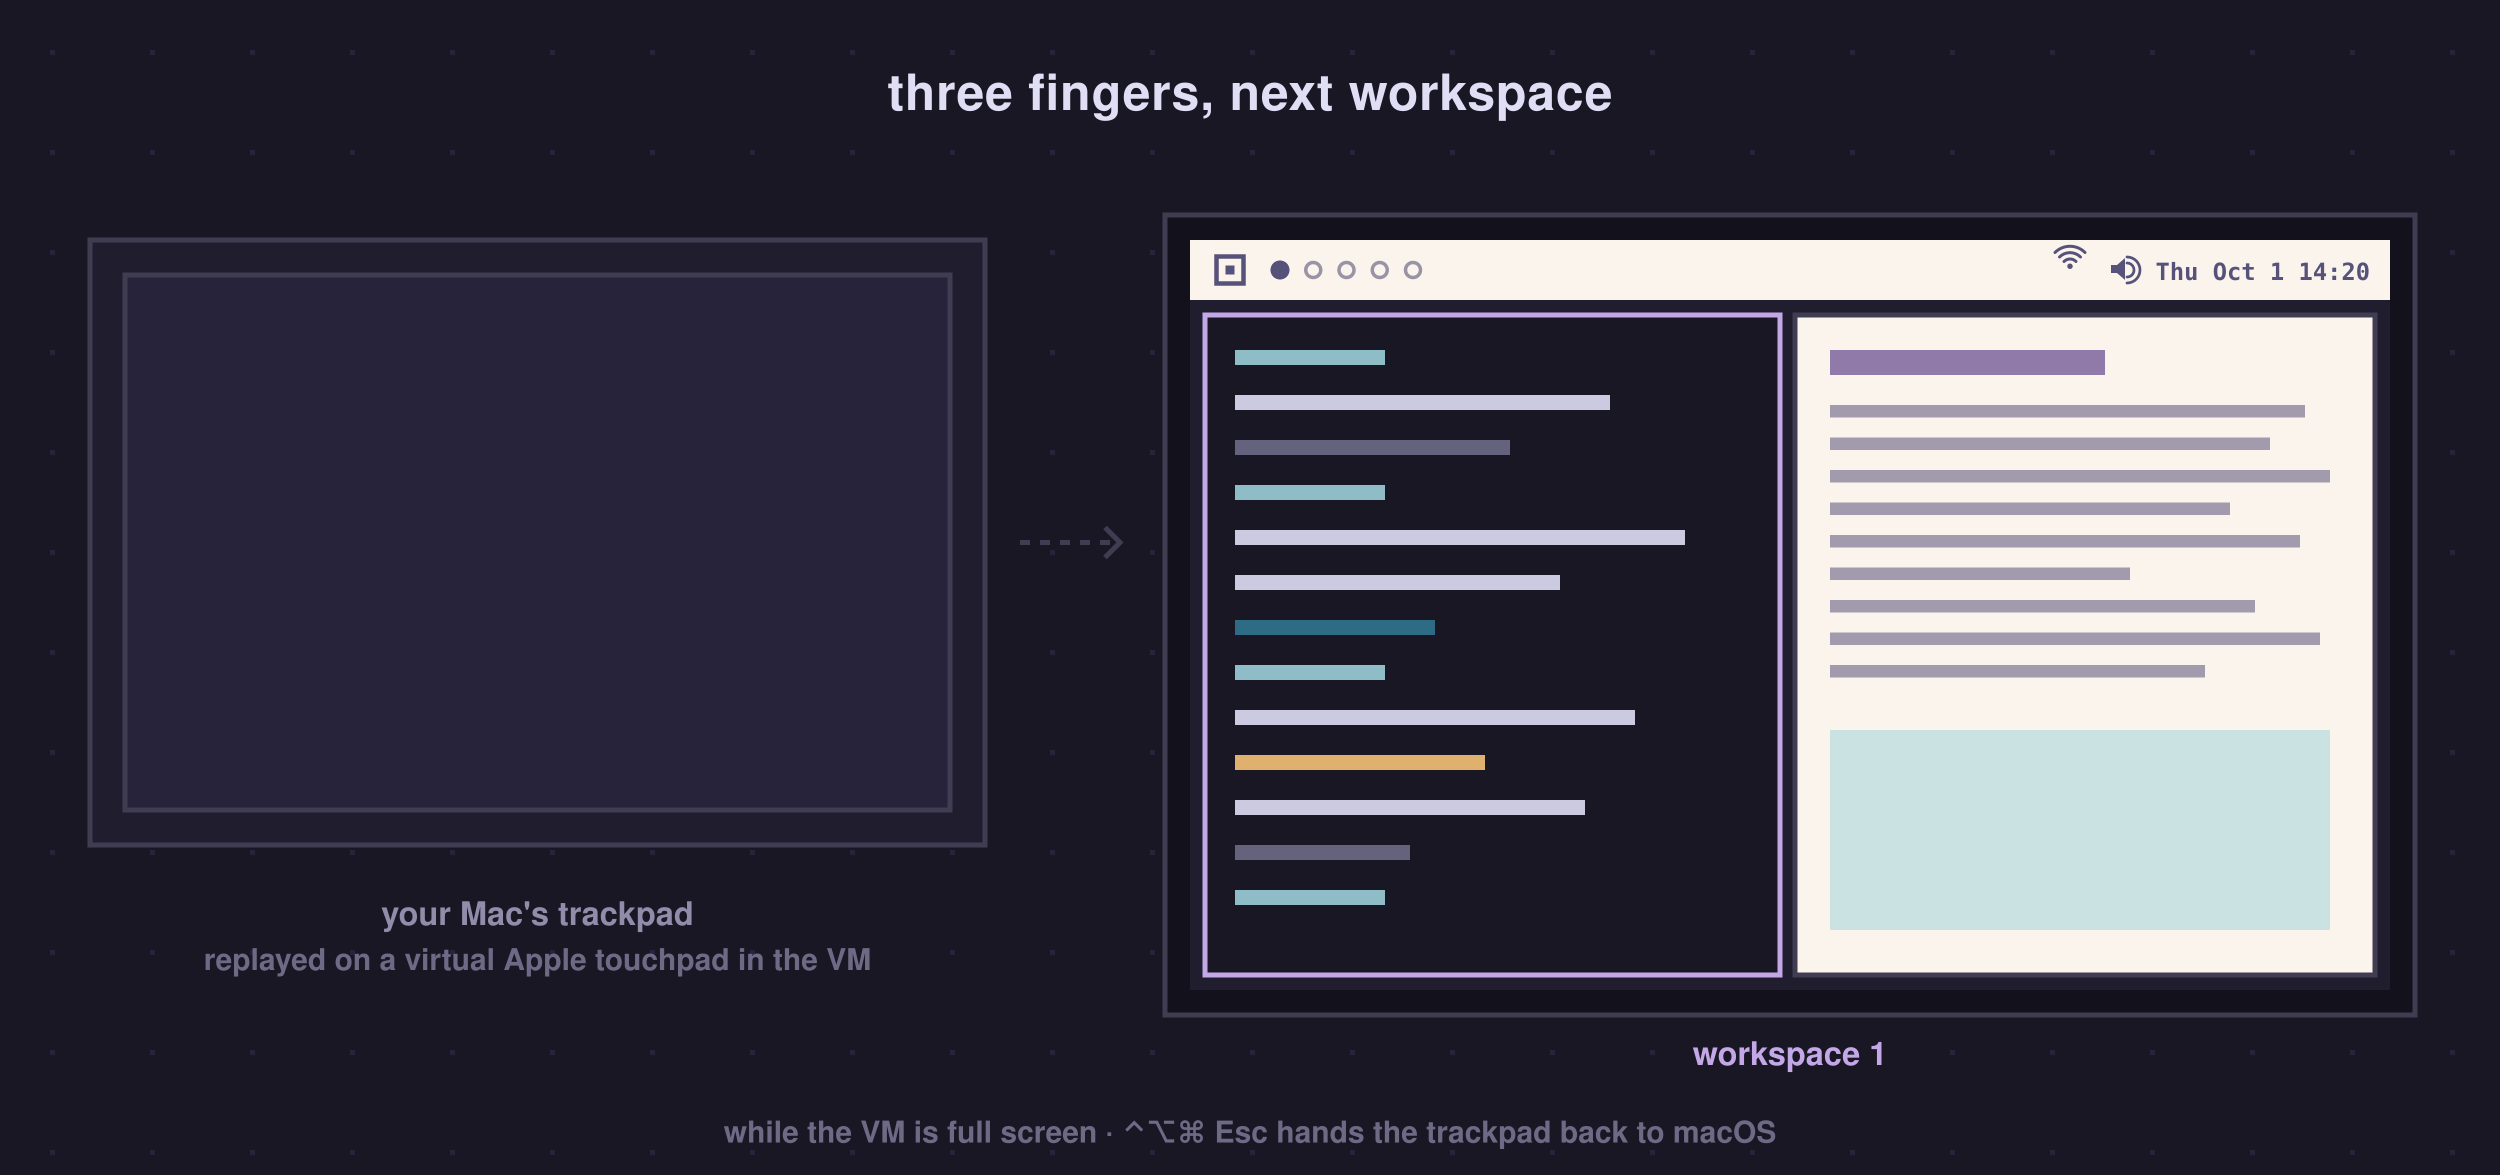
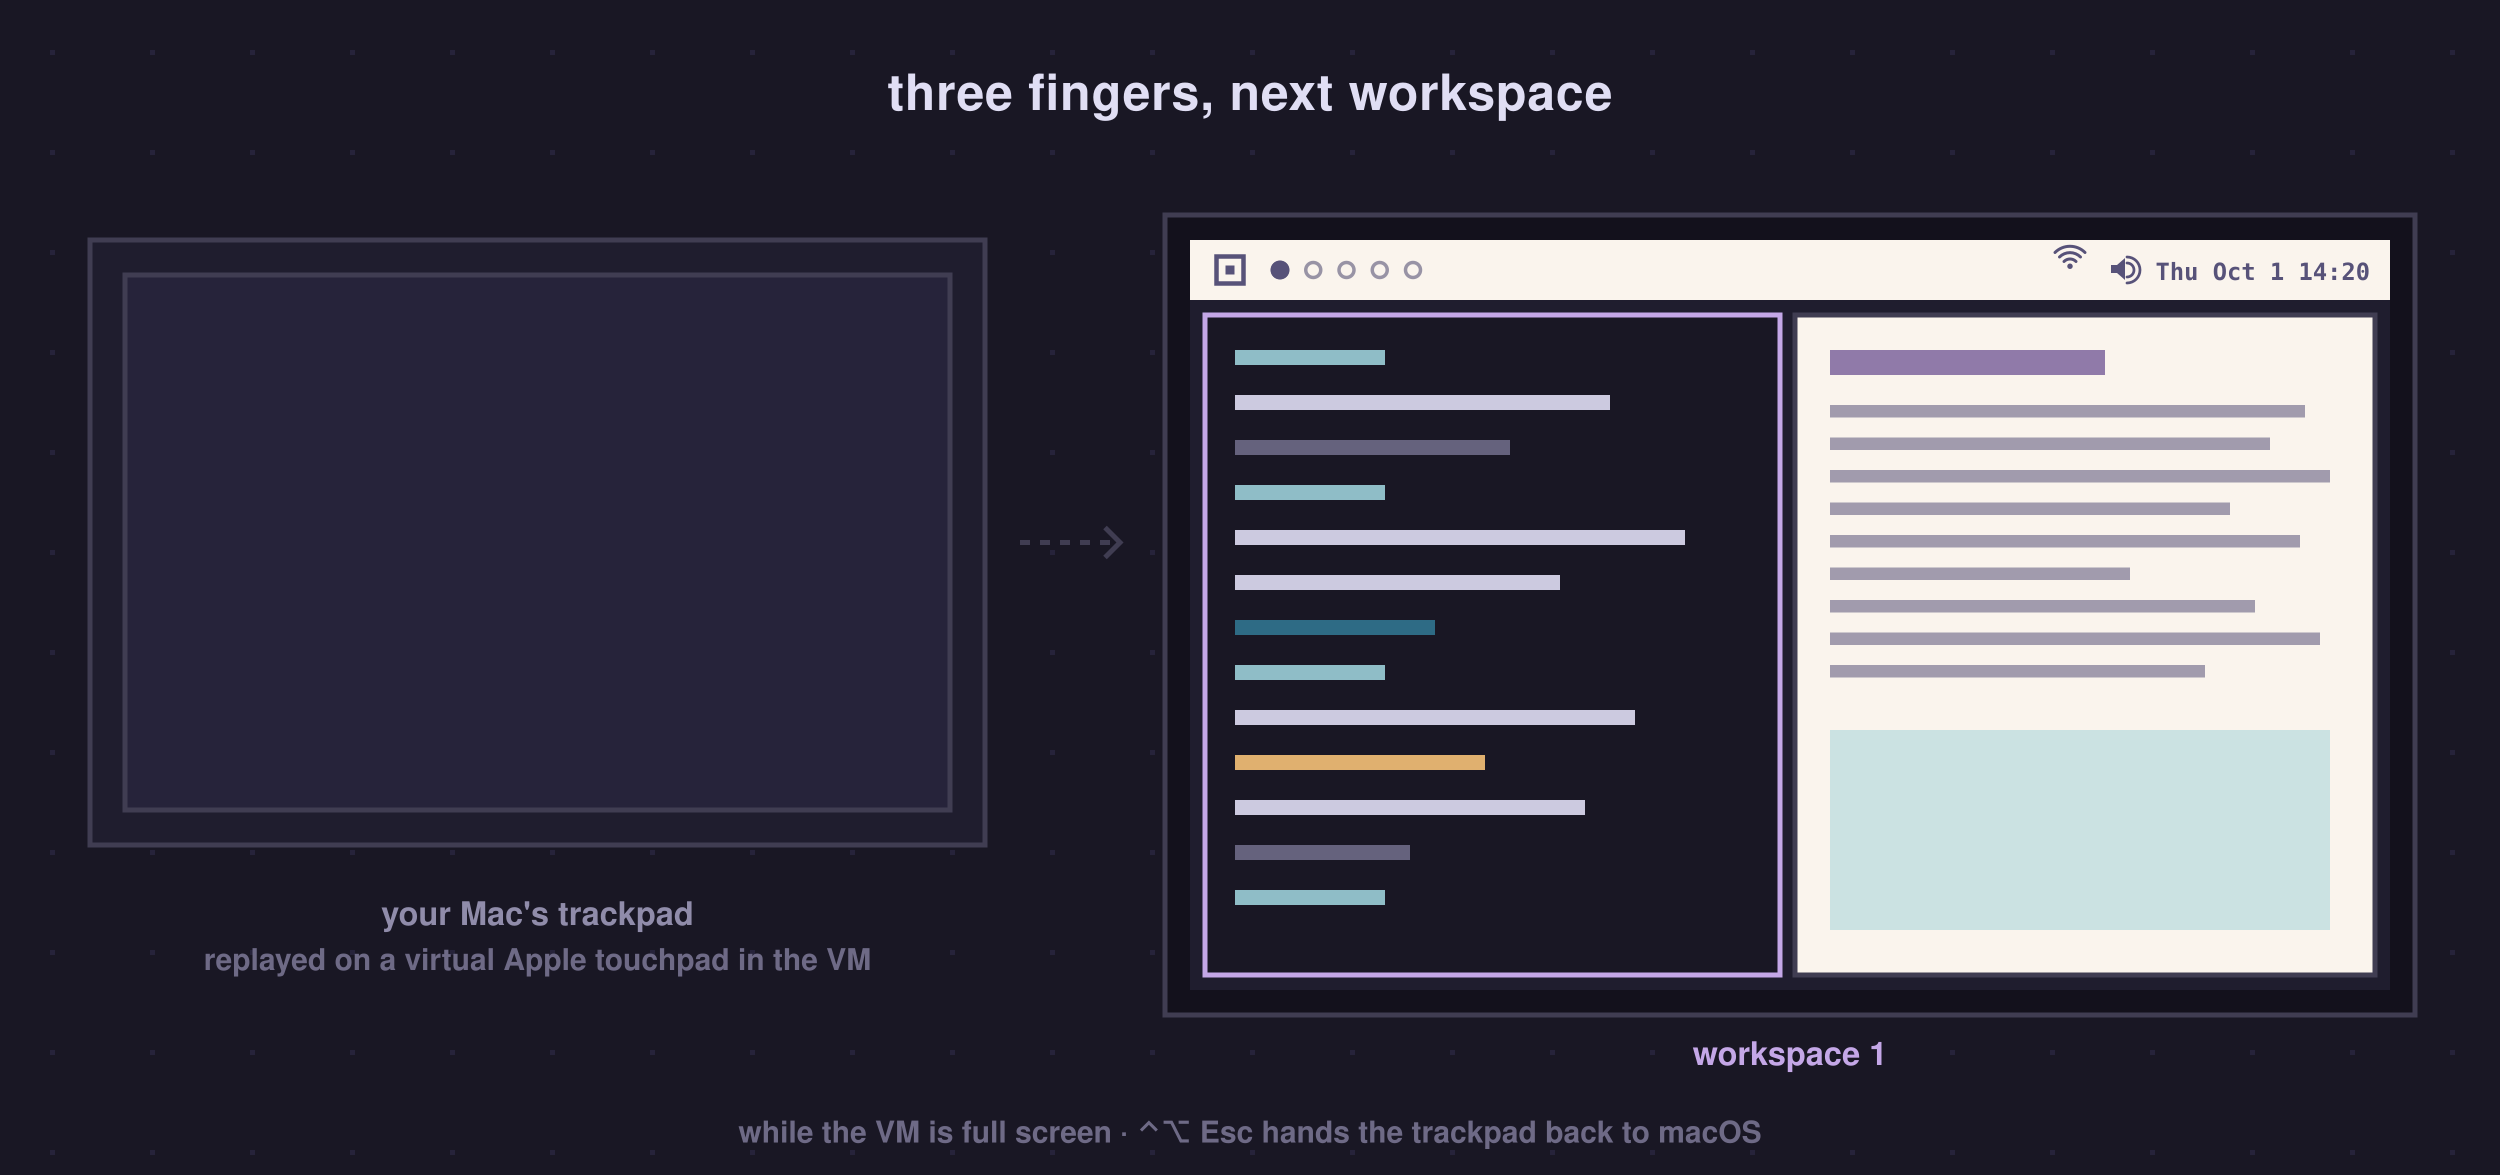
<svg xmlns="http://www.w3.org/2000/svg" viewBox="0 0 1000 470" width="1000" height="470" role="img" aria-labelledby="t d">
  <defs>
    <pattern id="dots" width="40" height="40" patternUnits="userSpaceOnUse">
      <rect x="20" y="20" width="2" height="2" fill="#26233a" />
    </pattern>
  </defs>
  <rect width="1000" height="470" fill="#191724" />
  <rect width="1000" height="470" fill="url(#dots)" />
  <g opacity="1">
    <animate attributeName="opacity" dur="14s" repeatCount="indefinite" keyTimes="0;0.329;0.35;1" values="1;1;0;0" />
    <text x="500" y="44" font-family="-apple-system, BlinkMacSystemFont, 'Segoe UI', Helvetica, Arial, sans-serif" font-size="20" font-weight="600" fill="#e0def4" text-anchor="middle" letter-spacing="0.3">three fingers, next workspace</text>
  </g>
  <g opacity="0">
    <animate attributeName="opacity" dur="14s" repeatCount="indefinite" keyTimes="0;0.329;0.35;0.671;0.693;1" values="0;0;1;1;0;0" />
    <text x="500" y="44" font-family="-apple-system, BlinkMacSystemFont, 'Segoe UI', Helvetica, Arial, sans-serif" font-size="20" font-weight="600" fill="#e0def4" text-anchor="middle" letter-spacing="0.3">pinch to zoom</text>
  </g>
  <g opacity="0">
    <animate attributeName="opacity" dur="14s" repeatCount="indefinite" keyTimes="0;0.671;0.693;0.979;1" values="0;0;1;1;0" />
    <text x="500" y="44" font-family="-apple-system, BlinkMacSystemFont, 'Segoe UI', Helvetica, Arial, sans-serif" font-size="20" font-weight="600" fill="#e0def4" text-anchor="middle" letter-spacing="0.3">four fingers work too</text>
  </g>
  <rect x="36" y="96" width="358" height="242" fill="#1f1d2e" stroke="#403d52" stroke-width="2" />
  <rect x="50" y="110" width="330" height="214" fill="#26233a" stroke="#403d52" stroke-width="2" />
  <text x="215.0" y="370" font-family="-apple-system, BlinkMacSystemFont, 'Segoe UI', Helvetica, Arial, sans-serif" font-size="13" font-weight="600" fill="#908caa" text-anchor="middle">your Mac's trackpad</text>
  <text x="215.0" y="388" font-family="-apple-system, BlinkMacSystemFont, 'Segoe UI', Helvetica, Arial, sans-serif" font-size="12" font-weight="600" fill="#6e6a86" text-anchor="middle">replayed on a virtual Apple touchpad in the VM</text>
  <g opacity="0">
    <animate attributeName="opacity" dur="14s" repeatCount="indefinite" keyTimes="0;0.043;0.054;0.139;0.15;1" values="0;0;1;1;0;0" />
    <g>
      <animateTransform attributeName="transform" type="translate" dur="14s" repeatCount="indefinite" keyTimes="0;0.071;0.129;1" values="0 0;0 0;-150 0;-150 0" calcMode="spline" keySplines="0.42 0 0.58 1;0.42 0 0.58 1;0.42 0 0.58 1" />
      <circle cx="260.0" cy="229.0" r="17" fill="#e0def4" opacity="0.12" />
      <circle cx="260.0" cy="229.0" r="11" fill="#e0def4" opacity="0.88" />
      <circle cx="290.0" cy="213.0" r="17" fill="#e0def4" opacity="0.12" />
      <circle cx="290.0" cy="213.0" r="11" fill="#e0def4" opacity="0.88" />
      <circle cx="320.0" cy="231.0" r="17" fill="#e0def4" opacity="0.12" />
      <circle cx="320.0" cy="231.0" r="11" fill="#e0def4" opacity="0.88" />
    </g>
  </g>
  <g opacity="0">
    <animate attributeName="opacity" dur="14s" repeatCount="indefinite" keyTimes="0;0.164;0.175;0.261;0.271;1" values="0;0;1;1;0;0" />
    <g>
      <animateTransform attributeName="transform" type="translate" dur="14s" repeatCount="indefinite" keyTimes="0;0.193;0.25;1" values="0 0;0 0;-150 0;-150 0" calcMode="spline" keySplines="0.42 0 0.58 1;0.42 0 0.58 1;0.42 0 0.58 1" />
      <circle cx="260.0" cy="229.0" r="17" fill="#e0def4" opacity="0.12" />
      <circle cx="260.0" cy="229.0" r="11" fill="#e0def4" opacity="0.88" />
      <circle cx="290.0" cy="213.0" r="17" fill="#e0def4" opacity="0.12" />
      <circle cx="290.0" cy="213.0" r="11" fill="#e0def4" opacity="0.88" />
      <circle cx="320.0" cy="231.0" r="17" fill="#e0def4" opacity="0.12" />
      <circle cx="320.0" cy="231.0" r="11" fill="#e0def4" opacity="0.88" />
    </g>
  </g>
  <g opacity="0">
    <animate attributeName="opacity" dur="14s" repeatCount="indefinite" keyTimes="0;0.7;0.711;0.796;0.807;1" values="0;0;1;1;0;0" />
    <g>
      <animateTransform attributeName="transform" type="translate" dur="14s" repeatCount="indefinite" keyTimes="0;0.729;0.786;1" values="0 0;0 0;150 0;150 0" calcMode="spline" keySplines="0.42 0 0.58 1;0.42 0 0.58 1;0.42 0 0.58 1" />
      <circle cx="108.0" cy="227.0" r="17" fill="#e0def4" opacity="0.12" />
      <circle cx="108.0" cy="227.0" r="11" fill="#e0def4" opacity="0.88" />
      <circle cx="140.0" cy="211.0" r="17" fill="#e0def4" opacity="0.12" />
      <circle cx="140.0" cy="211.0" r="11" fill="#e0def4" opacity="0.88" />
      <circle cx="172.0" cy="225.0" r="17" fill="#e0def4" opacity="0.12" />
      <circle cx="172.0" cy="225.0" r="11" fill="#e0def4" opacity="0.88" />
      <circle cx="202.0" cy="243.0" r="17" fill="#e0def4" opacity="0.12" />
      <circle cx="202.0" cy="243.0" r="11" fill="#e0def4" opacity="0.88" />
    </g>
  </g>
  <g opacity="0">
    <animate attributeName="opacity" dur="14s" repeatCount="indefinite" keyTimes="0;0.814;0.825;0.911;0.921;1" values="0;0;1;1;0;0" />
    <g>
      <animateTransform attributeName="transform" type="translate" dur="14s" repeatCount="indefinite" keyTimes="0;0.843;0.9;1" values="0 0;0 0;150 0;150 0" calcMode="spline" keySplines="0.42 0 0.58 1;0.42 0 0.58 1;0.42 0 0.58 1" />
      <circle cx="108.0" cy="227.0" r="17" fill="#e0def4" opacity="0.12" />
      <circle cx="108.0" cy="227.0" r="11" fill="#e0def4" opacity="0.88" />
      <circle cx="140.0" cy="211.0" r="17" fill="#e0def4" opacity="0.12" />
      <circle cx="140.0" cy="211.0" r="11" fill="#e0def4" opacity="0.88" />
      <circle cx="172.0" cy="225.0" r="17" fill="#e0def4" opacity="0.12" />
      <circle cx="172.0" cy="225.0" r="11" fill="#e0def4" opacity="0.88" />
      <circle cx="202.0" cy="243.0" r="17" fill="#e0def4" opacity="0.12" />
      <circle cx="202.0" cy="243.0" r="11" fill="#e0def4" opacity="0.88" />
    </g>
  </g>
  <g opacity="0">
    <animate attributeName="opacity" dur="14s" repeatCount="indefinite" keyTimes="0;0.35;0.361;0.625;0.636;1" values="0;0;1;1;0;0" />
    <g>
      <animateTransform attributeName="transform" type="translate" dur="14s" repeatCount="indefinite" keyTimes="0;0.379;0.45;0.543;0.614;1" values="0 0;0 0;-46 30;-46 30;0 0;0 0" calcMode="spline" keySplines="0.42 0 0.58 1;0.42 0 0.58 1;0.42 0 0.58 1;0.42 0 0.58 1;0.42 0 0.58 1" />
      <circle cx="199.0" cy="213.0" r="17" fill="#e0def4" opacity="0.12" />
      <circle cx="199.0" cy="213.0" r="11" fill="#e0def4" opacity="0.88" />
    </g>
    <g>
      <animateTransform attributeName="transform" type="translate" dur="14s" repeatCount="indefinite" keyTimes="0;0.379;0.45;0.543;0.614;1" values="0 0;0 0;46 -30;46 -30;0 0;0 0" calcMode="spline" keySplines="0.42 0 0.58 1;0.42 0 0.58 1;0.42 0 0.58 1;0.42 0 0.58 1;0.42 0 0.58 1" />
      <circle cx="231.0" cy="221.0" r="17" fill="#e0def4" opacity="0.12" />
      <circle cx="231.0" cy="221.0" r="11" fill="#e0def4" opacity="0.88" />
    </g>
  </g>
  <g opacity="0">
    <animate attributeName="opacity" dur="14s" repeatCount="indefinite" keyTimes="0;0.05;0.064;0.264;0.279;1" values="0;0;1;1;0;0" />
    <path d="M285.0 279.0H145.0m10 -7l-10 7l10 7" fill="none" stroke="#9ccfd8" stroke-width="2.5" />
  </g>
  <g opacity="0">
    <animate attributeName="opacity" dur="14s" repeatCount="indefinite" keyTimes="0;0.707;0.721;0.914;0.929;1" values="0;0;1;1;0;0" />
    <path d="M145.0 279.0H285.0m-10 -7l10 7l-10 7" fill="none" stroke="#9ccfd8" stroke-width="2.5" />
  </g>
  <path d="M408 217.0h40" stroke="#403d52" stroke-width="2" stroke-dasharray="4 4" />
  <path d="M442 211.0l6 6l-6 6" fill="none" stroke="#403d52" stroke-width="2" />
  <rect x="466" y="86" width="500" height="320" fill="#13111c" stroke="#403d52" stroke-width="2" />
  <defs>
    <clipPath id="scr">
      <rect x="476" y="96" width="480" height="300" />
    </clipPath>
    <clipPath id="page">
      <rect x="483" y="151" width="466" height="238" />
    </clipPath>
  </defs>
  <g clip-path="url(#scr)">
    <rect x="476" y="96" width="480" height="300" fill="#1f1d2e" />
    <g>
      <animateTransform attributeName="transform" type="translate" dur="14s" repeatCount="indefinite" keyTimes="0;0.079;0.136;0.2;0.257;0.736;0.793;0.85;0.907;1" values="0 0;0 0;-480 0;-480 0;-960 0;-960 0;-480 0;-480 0;0 0;0 0" calcMode="spline" keySplines="0.42 0 0.58 1;0.42 0 0.58 1;0.42 0 0.58 1;0.42 0 0.58 1;0.42 0 0.58 1;0.42 0 0.58 1;0.42 0 0.58 1;0.42 0 0.58 1;0.42 0 0.58 1" />
      <rect x="482" y="126" width="230" height="264" fill="#191724" stroke="#c4a7e7" stroke-width="2" />
      <rect x="494" y="140" width="60" height="6" fill="#9ccfd8" opacity="0.9" />
      <rect x="494" y="158" width="150" height="6" fill="#e0def4" opacity="0.9" />
      <rect x="494" y="176" width="110" height="6" fill="#6e6a86" opacity="0.9" />
      <rect x="494" y="194" width="60" height="6" fill="#9ccfd8" opacity="0.9" />
      <rect x="494" y="212" width="180" height="6" fill="#e0def4" opacity="0.9" />
      <rect x="494" y="230" width="130" height="6" fill="#e0def4" opacity="0.9" />
      <rect x="494" y="248" width="80" height="6" fill="#31748f" opacity="0.9" />
      <rect x="494" y="266" width="60" height="6" fill="#9ccfd8" opacity="0.9" />
      <rect x="494" y="284" width="160" height="6" fill="#e0def4" opacity="0.9" />
      <rect x="494" y="302" width="100" height="6" fill="#f6c177" opacity="0.9" />
      <rect x="494" y="320" width="140" height="6" fill="#e0def4" opacity="0.9" />
      <rect x="494" y="338" width="70" height="6" fill="#6e6a86" opacity="0.9" />
      <rect x="494" y="356" width="60" height="6" fill="#9ccfd8" opacity="0.9" />
      <rect x="718" y="126" width="232" height="264" fill="#faf4ed" stroke="#403d52" stroke-width="2" />
      <rect x="732" y="140" width="110" height="10" fill="#907aa9" />
      <rect x="732" y="162" width="190" height="5" fill="#575279" opacity="0.55" />
      <rect x="732" y="175" width="176" height="5" fill="#575279" opacity="0.55" />
      <rect x="732" y="188" width="200" height="5" fill="#575279" opacity="0.55" />
      <rect x="732" y="201" width="160" height="5" fill="#575279" opacity="0.55" />
      <rect x="732" y="214" width="188" height="5" fill="#575279" opacity="0.55" />
      <rect x="732" y="227" width="120" height="5" fill="#575279" opacity="0.55" />
      <rect x="732" y="240" width="170" height="5" fill="#575279" opacity="0.55" />
      <rect x="732" y="253" width="196" height="5" fill="#575279" opacity="0.55" />
      <rect x="732" y="266" width="150" height="5" fill="#575279" opacity="0.55" />
      <rect x="732" y="292" width="200" height="80" fill="#9ccfd8" opacity="0.5" />
      <rect x="962" y="126" width="468" height="128" fill="#191724" stroke="#c4a7e7" stroke-width="2" />
      <text x="974" y="146" font-family="ui-monospace, 'SF Mono', Menlo, monospace" font-size="11" fill="#9ccfd8">btop</text>
      <rect x="974" y="216" width="10" height="30" fill="#9ccfd8" opacity="0.8" />
      <rect x="990" y="194" width="10" height="52" fill="#c4a7e7" opacity="0.8" />
      <rect x="1006" y="206" width="10" height="40" fill="#31748f" opacity="0.8" />
      <rect x="1022" y="176" width="10" height="70" fill="#f6c177" opacity="0.8" />
      <rect x="1038" y="182" width="10" height="64" fill="#ebbcba" opacity="0.8" />
      <rect x="1054" y="222" width="10" height="24" fill="#9ccfd8" opacity="0.8" />
      <rect x="1070" y="166" width="10" height="80" fill="#c4a7e7" opacity="0.8" />
      <rect x="1086" y="154" width="10" height="92" fill="#31748f" opacity="0.8" />
      <rect x="1102" y="188" width="10" height="58" fill="#f6c177" opacity="0.8" />
      <rect x="1118" y="170" width="10" height="76" fill="#ebbcba" opacity="0.8" />
      <rect x="1134" y="202" width="10" height="44" fill="#9ccfd8" opacity="0.8" />
      <rect x="1150" y="158" width="10" height="88" fill="#c4a7e7" opacity="0.8" />
      <rect x="1166" y="186" width="10" height="60" fill="#31748f" opacity="0.8" />
      <rect x="1182" y="212" width="10" height="34" fill="#f6c177" opacity="0.8" />
      <rect x="1198" y="174" width="10" height="72" fill="#ebbcba" opacity="0.8" />
      <rect x="1214" y="196" width="10" height="50" fill="#9ccfd8" opacity="0.8" />
      <rect x="1230" y="180" width="10" height="66" fill="#c4a7e7" opacity="0.8" />
      <rect x="1246" y="208" width="10" height="38" fill="#31748f" opacity="0.8" />
      <rect x="1262" y="164" width="10" height="82" fill="#f6c177" opacity="0.8" />
      <rect x="1278" y="198" width="10" height="48" fill="#ebbcba" opacity="0.8" />
      <rect x="1294" y="156" width="10" height="90" fill="#9ccfd8" opacity="0.8" />
      <rect x="1310" y="190" width="10" height="56" fill="#c4a7e7" opacity="0.8" />
      <rect x="1326" y="216" width="10" height="30" fill="#31748f" opacity="0.8" />
      <rect x="1342" y="184" width="10" height="62" fill="#f6c177" opacity="0.8" />
      <rect x="1358" y="172" width="10" height="74" fill="#ebbcba" opacity="0.8" />
      <rect x="1374" y="204" width="10" height="42" fill="#9ccfd8" opacity="0.8" />
      <rect x="1390" y="160" width="10" height="86" fill="#c4a7e7" opacity="0.8" />
      <rect x="1406" y="192" width="10" height="54" fill="#31748f" opacity="0.8" />
      <rect x="962" y="260" width="230" height="130" fill="#faf4ed" stroke="#403d52" stroke-width="2" />
      <rect x="1198" y="260" width="232" height="130" fill="#191724" stroke="#403d52" stroke-width="2" />
      <rect x="974" y="276" width="180" height="5" fill="#575279" opacity="0.55" />
      <rect x="974" y="292" width="150" height="5" fill="#575279" opacity="0.55" />
      <rect x="974" y="308" width="196" height="5" fill="#575279" opacity="0.55" />
      <rect x="974" y="324" width="120" height="5" fill="#575279" opacity="0.55" />
      <rect x="974" y="340" width="170" height="5" fill="#575279" opacity="0.55" />
      <rect x="974" y="356" width="140" height="5" fill="#575279" opacity="0.55" />
      <rect x="1210" y="276" width="60" height="6" fill="#9ccfd8" opacity="0.9" />
      <rect x="1210" y="294" width="170" height="6" fill="#e0def4" opacity="0.9" />
      <rect x="1210" y="312" width="130" height="6" fill="#e0def4" opacity="0.9" />
      <rect x="1210" y="330" width="90" height="6" fill="#f6c177" opacity="0.9" />
      <rect x="1210" y="348" width="150" height="6" fill="#e0def4" opacity="0.9" />
      <rect x="1210" y="366" width="60" height="6" fill="#9ccfd8" opacity="0.9" />
      <g transform="translate(960 0)">
        <rect x="482" y="126" width="468" height="264" fill="#faf4ed" stroke="#c4a7e7" stroke-width="2" />
        <rect x="483" y="127" width="466" height="24" fill="#f2e9e1" />
        <rect x="496" y="133" width="260" height="12" fill="#fffaf3" stroke="#dfdad9" />
        <g clip-path="url(#page)">
          <g transform="translate(586 192)">
            <g>
              <animateTransform attributeName="transform" type="scale" dur="14s" repeatCount="indefinite" keyTimes="0;0.386;0.457;0.55;0.621;1" values="1;1;1.55;1.55;1;1" calcMode="spline" keySplines="0.42 0 0.58 1;0.42 0 0.58 1;0.42 0 0.58 1;0.42 0 0.58 1;0.42 0 0.58 1" />
              <g transform="translate(-586 -192)">
                <rect x="498" y="166" width="200" height="16" fill="#907aa9" />
                <rect x="498" y="194" width="420" height="5" fill="#575279" opacity="0.55" />
                <rect x="498" y="206" width="400" height="5" fill="#575279" opacity="0.55" />
                <rect x="498" y="218" width="430" height="5" fill="#575279" opacity="0.55" />
                <rect x="498" y="230" width="380" height="5" fill="#575279" opacity="0.55" />
                <rect x="498" y="252" width="136" height="88" fill="#f6c177" opacity="0.55" />
                <rect x="644" y="252" width="136" height="88" fill="#c4a7e7" opacity="0.5" />
                <rect x="790" y="252" width="136" height="88" fill="#9ccfd8" opacity="0.6" />
                <rect x="498" y="352" width="410" height="5" fill="#575279" opacity="0.55" />
                <rect x="498" y="364" width="390" height="5" fill="#575279" opacity="0.55" />
                <rect x="498" y="376" width="300" height="5" fill="#575279" opacity="0.55" />
              </g>
            </g>
          </g>
        </g>
      </g>
    </g>
    <rect x="476" y="96" width="480" height="24" fill="#faf4ed" />
    <rect x="486.6" y="102.6" width="10.8" height="10.8" fill="none" stroke="#575279" stroke-width="1.8" />
    <rect x="490.2" y="106.2" width="3.6" height="3.6" fill="#575279" />
    <circle cx="512.0" cy="108" r="3.0" fill="none" stroke="#9893a5" stroke-width="1.4" />
    <circle cx="525.3" cy="108" r="3.0" fill="none" stroke="#9893a5" stroke-width="1.4" />
    <circle cx="538.6" cy="108" r="3.0" fill="none" stroke="#9893a5" stroke-width="1.4" />
    <circle cx="551.9" cy="108" r="3.0" fill="none" stroke="#9893a5" stroke-width="1.4" />
    <circle cx="565.2" cy="108" r="3.0" fill="none" stroke="#9893a5" stroke-width="1.4" />
    <circle cx="512" cy="108" r="3.8" fill="#575279">
      <animate attributeName="cx" dur="14s" repeatCount="indefinite" keyTimes="0;0.1;0.121;0.221;0.243;0.757;0.779;0.871;0.893;1" values="512;512;525.3;525.3;538.6;538.6;525.3;525.3;512;512" calcMode="spline" keySplines="0.42 0 0.58 1;0.42 0 0.58 1;0.42 0 0.58 1;0.42 0 0.58 1;0.42 0 0.58 1;0.42 0 0.58 1;0.42 0 0.58 1;0.42 0 0.58 1;0.42 0 0.58 1" />
    </circle>
    <circle cx="828" cy="106.5" r="1.1" fill="#575279" />
    <path d="M825.6 104.6A3.36 3.36 0 0 1 830.4 104.6" fill="none" stroke="#575279" stroke-width="1.2" stroke-linecap="round" />
    <path d="M823.8 102.8A5.92 5.92 0 0 1 832.2 102.8" fill="none" stroke="#575279" stroke-width="1.2" stroke-linecap="round" />
    <path d="M822.0 101.0A8.48 8.48 0 0 1 834.0 101.0" fill="none" stroke="#575279" stroke-width="1.2" stroke-linecap="round" />
    <path d="M844.4 106.0h2.4l3.2 -2.8v8.8l-3.2 -2.8h-2.4z" fill="#575279" />
    <path d="M850.8 105.2a2.8 2.8 0 0 1 0 5.6" fill="none" stroke="#575279" stroke-width="1.1" stroke-linecap="round" />
    <path d="M850.8 102.8a5.2 5.2 0 0 1 0 10.4" fill="none" stroke="#575279" stroke-width="1.1" stroke-linecap="round" />
    <text x="948" y="112" font-family="ui-monospace, 'SF Mono', Menlo, monospace" font-size="9.5" font-weight="600" fill="#575279" text-anchor="end">Thu Oct 1 14:20</text>
  </g>
  <g opacity="1">
    <animate attributeName="opacity" dur="14s" repeatCount="indefinite" keyTimes="0;0.107;0.114;0.886;0.893;1" values="1;1;0;0;1;1" />
    <text x="716.0" y="426" font-family="-apple-system, BlinkMacSystemFont, 'Segoe UI', Helvetica, Arial, sans-serif" font-size="13" font-weight="600" fill="#c4a7e7" text-anchor="middle">workspace 1</text>
  </g>
  <g opacity="0">
    <animate attributeName="opacity" dur="14s" repeatCount="indefinite" keyTimes="0;0.1;0.107;0.229;0.236;0.764;0.771;0.893;0.9;1" values="0;0;1;1;0;0;1;1;0;0" />
    <text x="716.0" y="426" font-family="-apple-system, BlinkMacSystemFont, 'Segoe UI', Helvetica, Arial, sans-serif" font-size="13" font-weight="600" fill="#c4a7e7" text-anchor="middle">workspace 2</text>
  </g>
  <g opacity="0">
    <animate attributeName="opacity" dur="14s" repeatCount="indefinite" keyTimes="0;0.221;0.229;0.771;0.779;1" values="0;0;1;1;0;0" />
    <text x="716.0" y="426" font-family="-apple-system, BlinkMacSystemFont, 'Segoe UI', Helvetica, Arial, sans-serif" font-size="13" font-weight="600" fill="#c4a7e7" text-anchor="middle">workspace 3</text>
  </g>
-   <text x="500" y="457" font-family="-apple-system, BlinkMacSystemFont, 'Segoe UI', Helvetica, Arial, sans-serif" font-size="12" font-weight="600" fill="#6e6a86" text-anchor="middle">while the VM is full screen · ⌃⌥⌘ Esc hands the trackpad back to macOS</text>
+   <text x="500" y="457" font-family="-apple-system, BlinkMacSystemFont, 'Segoe UI', Helvetica, Arial, sans-serif" font-size="12" font-weight="600" fill="#6e6a86" text-anchor="middle">while the VM is full screen · ⌃⌥ Esc hands the trackpad back to macOS</text>
</svg>
